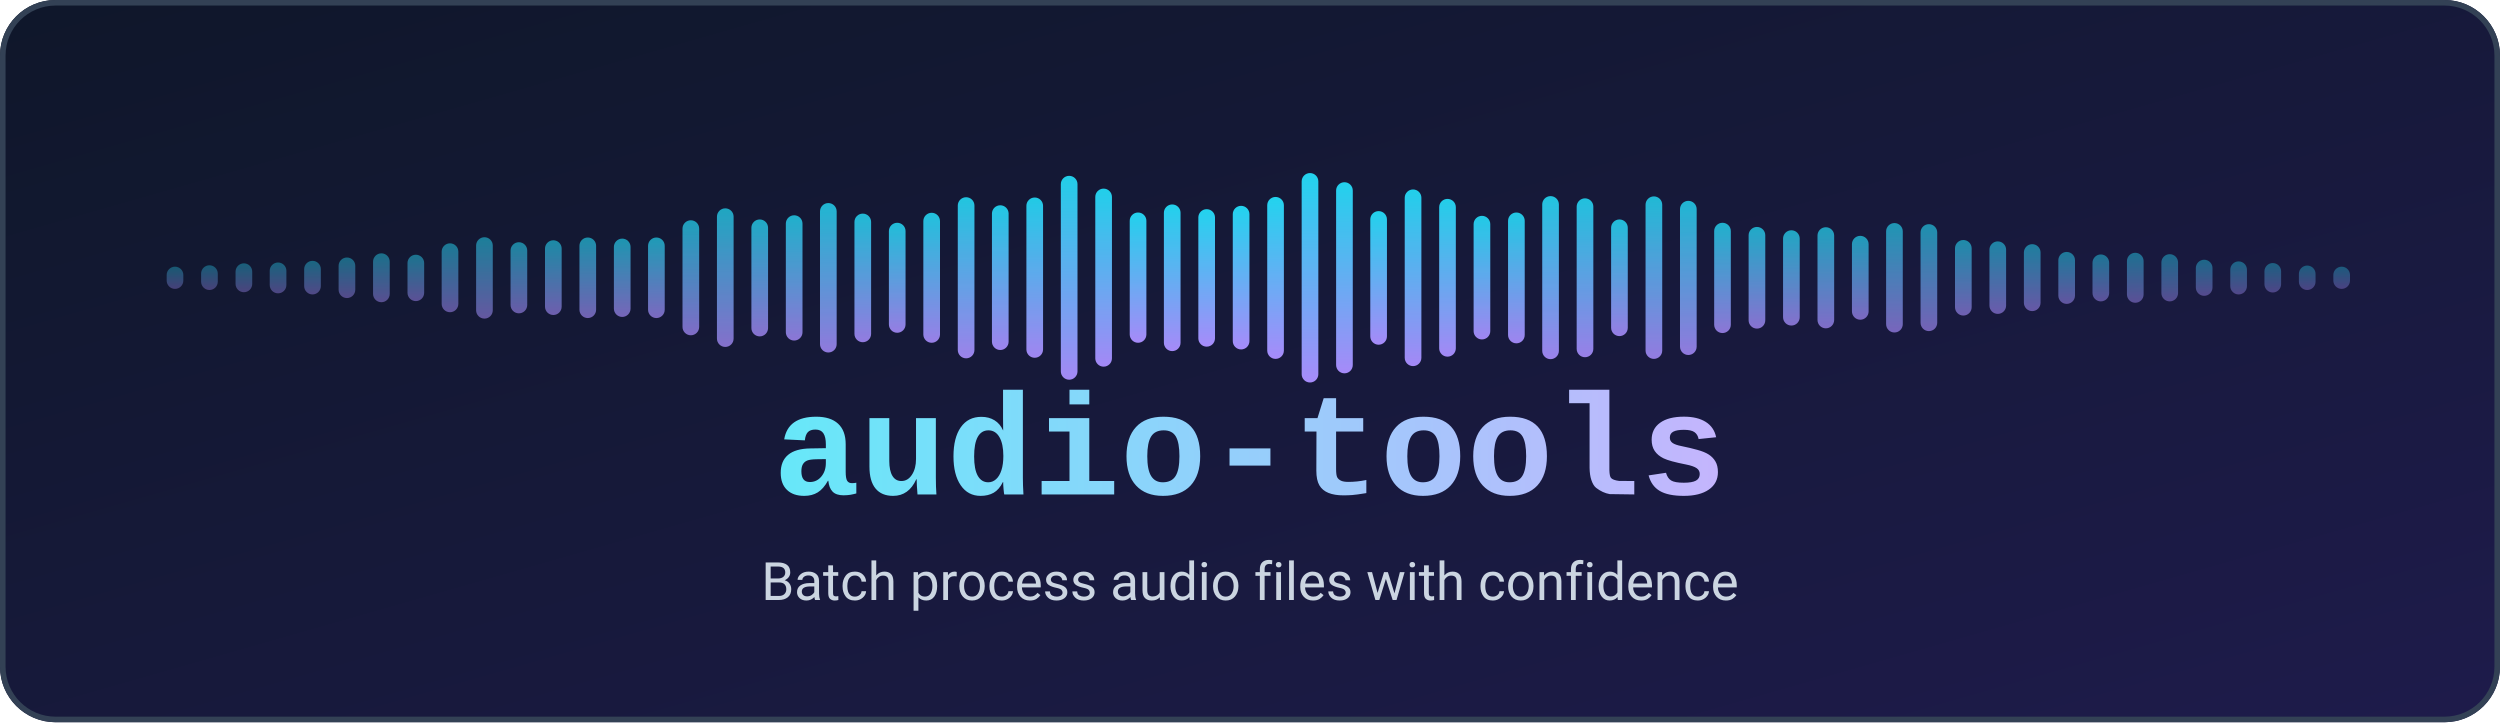
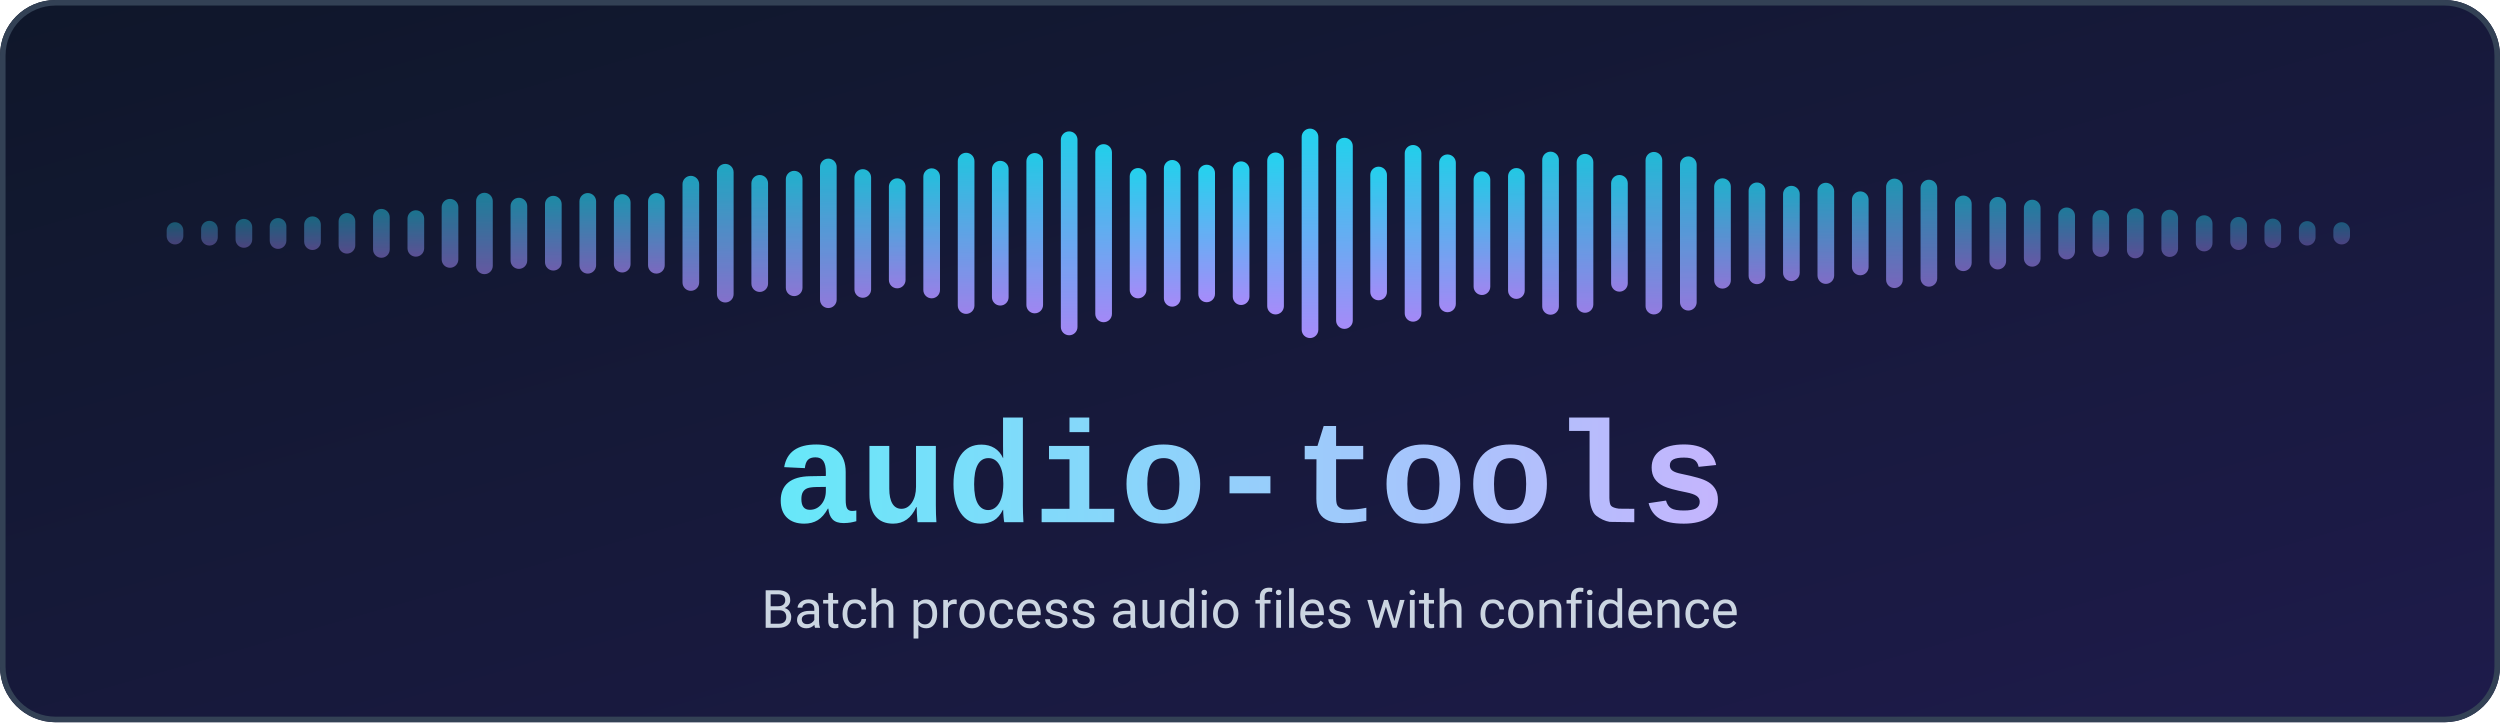
<svg xmlns="http://www.w3.org/2000/svg" viewBox="0 0 900 260" width="900" height="260" role="img" aria-labelledby="t d">
  <defs>
    <linearGradient id="bg" x1="0" y1="0" x2="1" y2="1">
      <stop offset="0" stop-color="#0f172a" />
      <stop offset="1" stop-color="#1e1b4b" />
    </linearGradient>
    <linearGradient id="bar" x1="0" y1="0" x2="0" y2="1">
      <stop offset="0" stop-color="#22d3ee" />
      <stop offset="1" stop-color="#a78bfa" />
    </linearGradient>
    <linearGradient id="title" x1="0" y1="0" x2="1" y2="0">
      <stop offset="0" stop-color="#67e8f9" />
      <stop offset="1" stop-color="#c4b5fd" />
    </linearGradient>
  </defs>
  <rect width="900" height="260" rx="20" fill="url(#bg)" />
  <rect x="1" y="1" width="898" height="258" rx="19" fill="none" stroke="#334155" stroke-width="2" />
-   <g transform="translate(0,22)">
+   <g transform="translate(0,6)">
    <rect x="60.0" y="74.0" width="6" height="8.0" rx="3" fill="url(#bar)" opacity="0.35" />
    <rect x="72.4" y="73.5" width="6" height="8.9" rx="3" fill="url(#bar)" opacity="0.36" />
    <rect x="84.8" y="72.8" width="6" height="10.4" rx="3" fill="url(#bar)" opacity="0.38" />
    <rect x="97.1" y="72.5" width="6" height="11.1" rx="3" fill="url(#bar)" opacity="0.40" />
    <rect x="109.5" y="71.9" width="6" height="12.1" rx="3" fill="url(#bar)" opacity="0.42" />
    <rect x="121.9" y="70.7" width="6" height="14.6" rx="3" fill="url(#bar)" opacity="0.44" />
    <rect x="134.3" y="69.2" width="6" height="17.6" rx="3" fill="url(#bar)" opacity="0.47" />
    <rect x="146.7" y="69.7" width="6" height="16.7" rx="3" fill="url(#bar)" opacity="0.49" />
    <rect x="159.0" y="65.6" width="6" height="24.8" rx="3" fill="url(#bar)" opacity="0.52" />
    <rect x="171.4" y="63.4" width="6" height="29.3" rx="3" fill="url(#bar)" opacity="0.55" />
    <rect x="183.8" y="65.2" width="6" height="25.6" rx="3" fill="url(#bar)" opacity="0.58" />
    <rect x="196.2" y="64.5" width="6" height="26.9" rx="3" fill="url(#bar)" opacity="0.61" />
    <rect x="208.6" y="63.5" width="6" height="29.0" rx="3" fill="url(#bar)" opacity="0.64" />
    <rect x="221.0" y="63.9" width="6" height="28.2" rx="3" fill="url(#bar)" opacity="0.67" />
    <rect x="233.3" y="63.5" width="6" height="29.0" rx="3" fill="url(#bar)" opacity="0.70" />
    <rect x="245.7" y="57.3" width="6" height="41.4" rx="3" fill="url(#bar)" opacity="0.73" />
    <rect x="258.1" y="53.0" width="6" height="49.9" rx="3" fill="url(#bar)" opacity="0.76" />
    <rect x="270.5" y="57.0" width="6" height="42.1" rx="3" fill="url(#bar)" opacity="0.78" />
    <rect x="282.9" y="55.5" width="6" height="45.1" rx="3" fill="url(#bar)" opacity="0.81" />
    <rect x="295.2" y="51.1" width="6" height="53.8" rx="3" fill="url(#bar)" opacity="0.84" />
    <rect x="307.6" y="54.9" width="6" height="46.3" rx="3" fill="url(#bar)" opacity="0.86" />
    <rect x="320.0" y="58.2" width="6" height="39.6" rx="3" fill="url(#bar)" opacity="0.88" />
    <rect x="332.4" y="54.6" width="6" height="46.8" rx="3" fill="url(#bar)" opacity="0.90" />
    <rect x="344.8" y="49.0" width="6" height="58.0" rx="3" fill="url(#bar)" opacity="0.92" />
    <rect x="357.1" y="51.9" width="6" height="52.1" rx="3" fill="url(#bar)" opacity="0.94" />
    <rect x="369.5" y="49.1" width="6" height="57.7" rx="3" fill="url(#bar)" opacity="0.95" />
    <rect x="381.9" y="41.3" width="6" height="73.4" rx="3" fill="url(#bar)" opacity="0.97" />
    <rect x="394.3" y="45.9" width="6" height="64.1" rx="3" fill="url(#bar)" opacity="0.98" />
    <rect x="406.7" y="54.5" width="6" height="46.9" rx="3" fill="url(#bar)" opacity="0.99" />
    <rect x="419.0" y="51.6" width="6" height="52.8" rx="3" fill="url(#bar)" opacity="0.99" />
    <rect x="431.4" y="53.3" width="6" height="49.5" rx="3" fill="url(#bar)" opacity="1.00" />
    <rect x="443.8" y="52.1" width="6" height="51.7" rx="3" fill="url(#bar)" opacity="1.00" />
    <rect x="456.2" y="48.9" width="6" height="58.3" rx="3" fill="url(#bar)" opacity="1.00" />
    <rect x="468.6" y="40.3" width="6" height="75.4" rx="3" fill="url(#bar)" opacity="1.00" />
    <rect x="481.0" y="43.6" width="6" height="68.8" rx="3" fill="url(#bar)" opacity="0.99" />
    <rect x="493.3" y="54.0" width="6" height="48.1" rx="3" fill="url(#bar)" opacity="0.99" />
    <rect x="505.7" y="46.2" width="6" height="63.6" rx="3" fill="url(#bar)" opacity="0.98" />
    <rect x="518.1" y="49.6" width="6" height="56.8" rx="3" fill="url(#bar)" opacity="0.97" />
    <rect x="530.5" y="55.7" width="6" height="44.5" rx="3" fill="url(#bar)" opacity="0.95" />
    <rect x="542.9" y="54.5" width="6" height="47.1" rx="3" fill="url(#bar)" opacity="0.94" />
    <rect x="555.2" y="48.6" width="6" height="58.7" rx="3" fill="url(#bar)" opacity="0.92" />
    <rect x="567.6" y="49.4" width="6" height="57.2" rx="3" fill="url(#bar)" opacity="0.90" />
    <rect x="580.0" y="57.0" width="6" height="42.0" rx="3" fill="url(#bar)" opacity="0.88" />
    <rect x="592.4" y="48.7" width="6" height="58.5" rx="3" fill="url(#bar)" opacity="0.86" />
    <rect x="604.8" y="50.3" width="6" height="55.5" rx="3" fill="url(#bar)" opacity="0.84" />
    <rect x="617.1" y="58.2" width="6" height="39.7" rx="3" fill="url(#bar)" opacity="0.81" />
    <rect x="629.5" y="59.7" width="6" height="36.6" rx="3" fill="url(#bar)" opacity="0.78" />
    <rect x="641.9" y="60.9" width="6" height="34.3" rx="3" fill="url(#bar)" opacity="0.76" />
    <rect x="654.3" y="59.8" width="6" height="36.4" rx="3" fill="url(#bar)" opacity="0.73" />
    <rect x="666.7" y="62.9" width="6" height="30.2" rx="3" fill="url(#bar)" opacity="0.70" />
    <rect x="679.0" y="58.3" width="6" height="39.4" rx="3" fill="url(#bar)" opacity="0.67" />
    <rect x="691.4" y="58.7" width="6" height="38.5" rx="3" fill="url(#bar)" opacity="0.64" />
    <rect x="703.8" y="64.4" width="6" height="27.2" rx="3" fill="url(#bar)" opacity="0.61" />
    <rect x="716.2" y="64.9" width="6" height="26.1" rx="3" fill="url(#bar)" opacity="0.58" />
    <rect x="728.6" y="65.9" width="6" height="24.1" rx="3" fill="url(#bar)" opacity="0.55" />
    <rect x="741.0" y="68.7" width="6" height="18.7" rx="3" fill="url(#bar)" opacity="0.52" />
    <rect x="753.3" y="69.6" width="6" height="16.9" rx="3" fill="url(#bar)" opacity="0.49" />
    <rect x="765.7" y="69.0" width="6" height="18.0" rx="3" fill="url(#bar)" opacity="0.47" />
    <rect x="778.1" y="69.5" width="6" height="17.0" rx="3" fill="url(#bar)" opacity="0.44" />
    <rect x="790.5" y="71.5" width="6" height="13.0" rx="3" fill="url(#bar)" opacity="0.42" />
    <rect x="802.9" y="72.1" width="6" height="11.9" rx="3" fill="url(#bar)" opacity="0.40" />
    <rect x="815.2" y="72.7" width="6" height="10.6" rx="3" fill="url(#bar)" opacity="0.38" />
    <rect x="827.6" y="73.6" width="6" height="8.8" rx="3" fill="url(#bar)" opacity="0.36" />
    <rect x="840.0" y="74.0" width="6" height="8.0" rx="3" fill="url(#bar)" opacity="0.35" />
  </g>
-   <text x="450.0" y="178" text-anchor="middle" font-family="ui-monospace,SFMono-Regular,Menlo,Consolas,'Liberation Mono',monospace" font-size="52" font-weight="700" fill="url(#title)">audio-tools</text>
-   <text x="450.0" y="216" text-anchor="middle" font-family="system-ui,-apple-system,'Segoe UI',Roboto,sans-serif" font-size="19" fill="#cbd5e1">Batch process audio files with confidence</text>
+   <text x="450.0" y="188" text-anchor="middle" font-family="ui-monospace,SFMono-Regular,Menlo,Consolas,'Liberation Mono',monospace" font-size="52" font-weight="700" fill="url(#title)">audio-tools</text>
+   <text x="450.0" y="226" text-anchor="middle" font-family="system-ui,-apple-system,'Segoe UI',Roboto,sans-serif" font-size="19" fill="#cbd5e1">Batch process audio files with confidence</text>
</svg>
